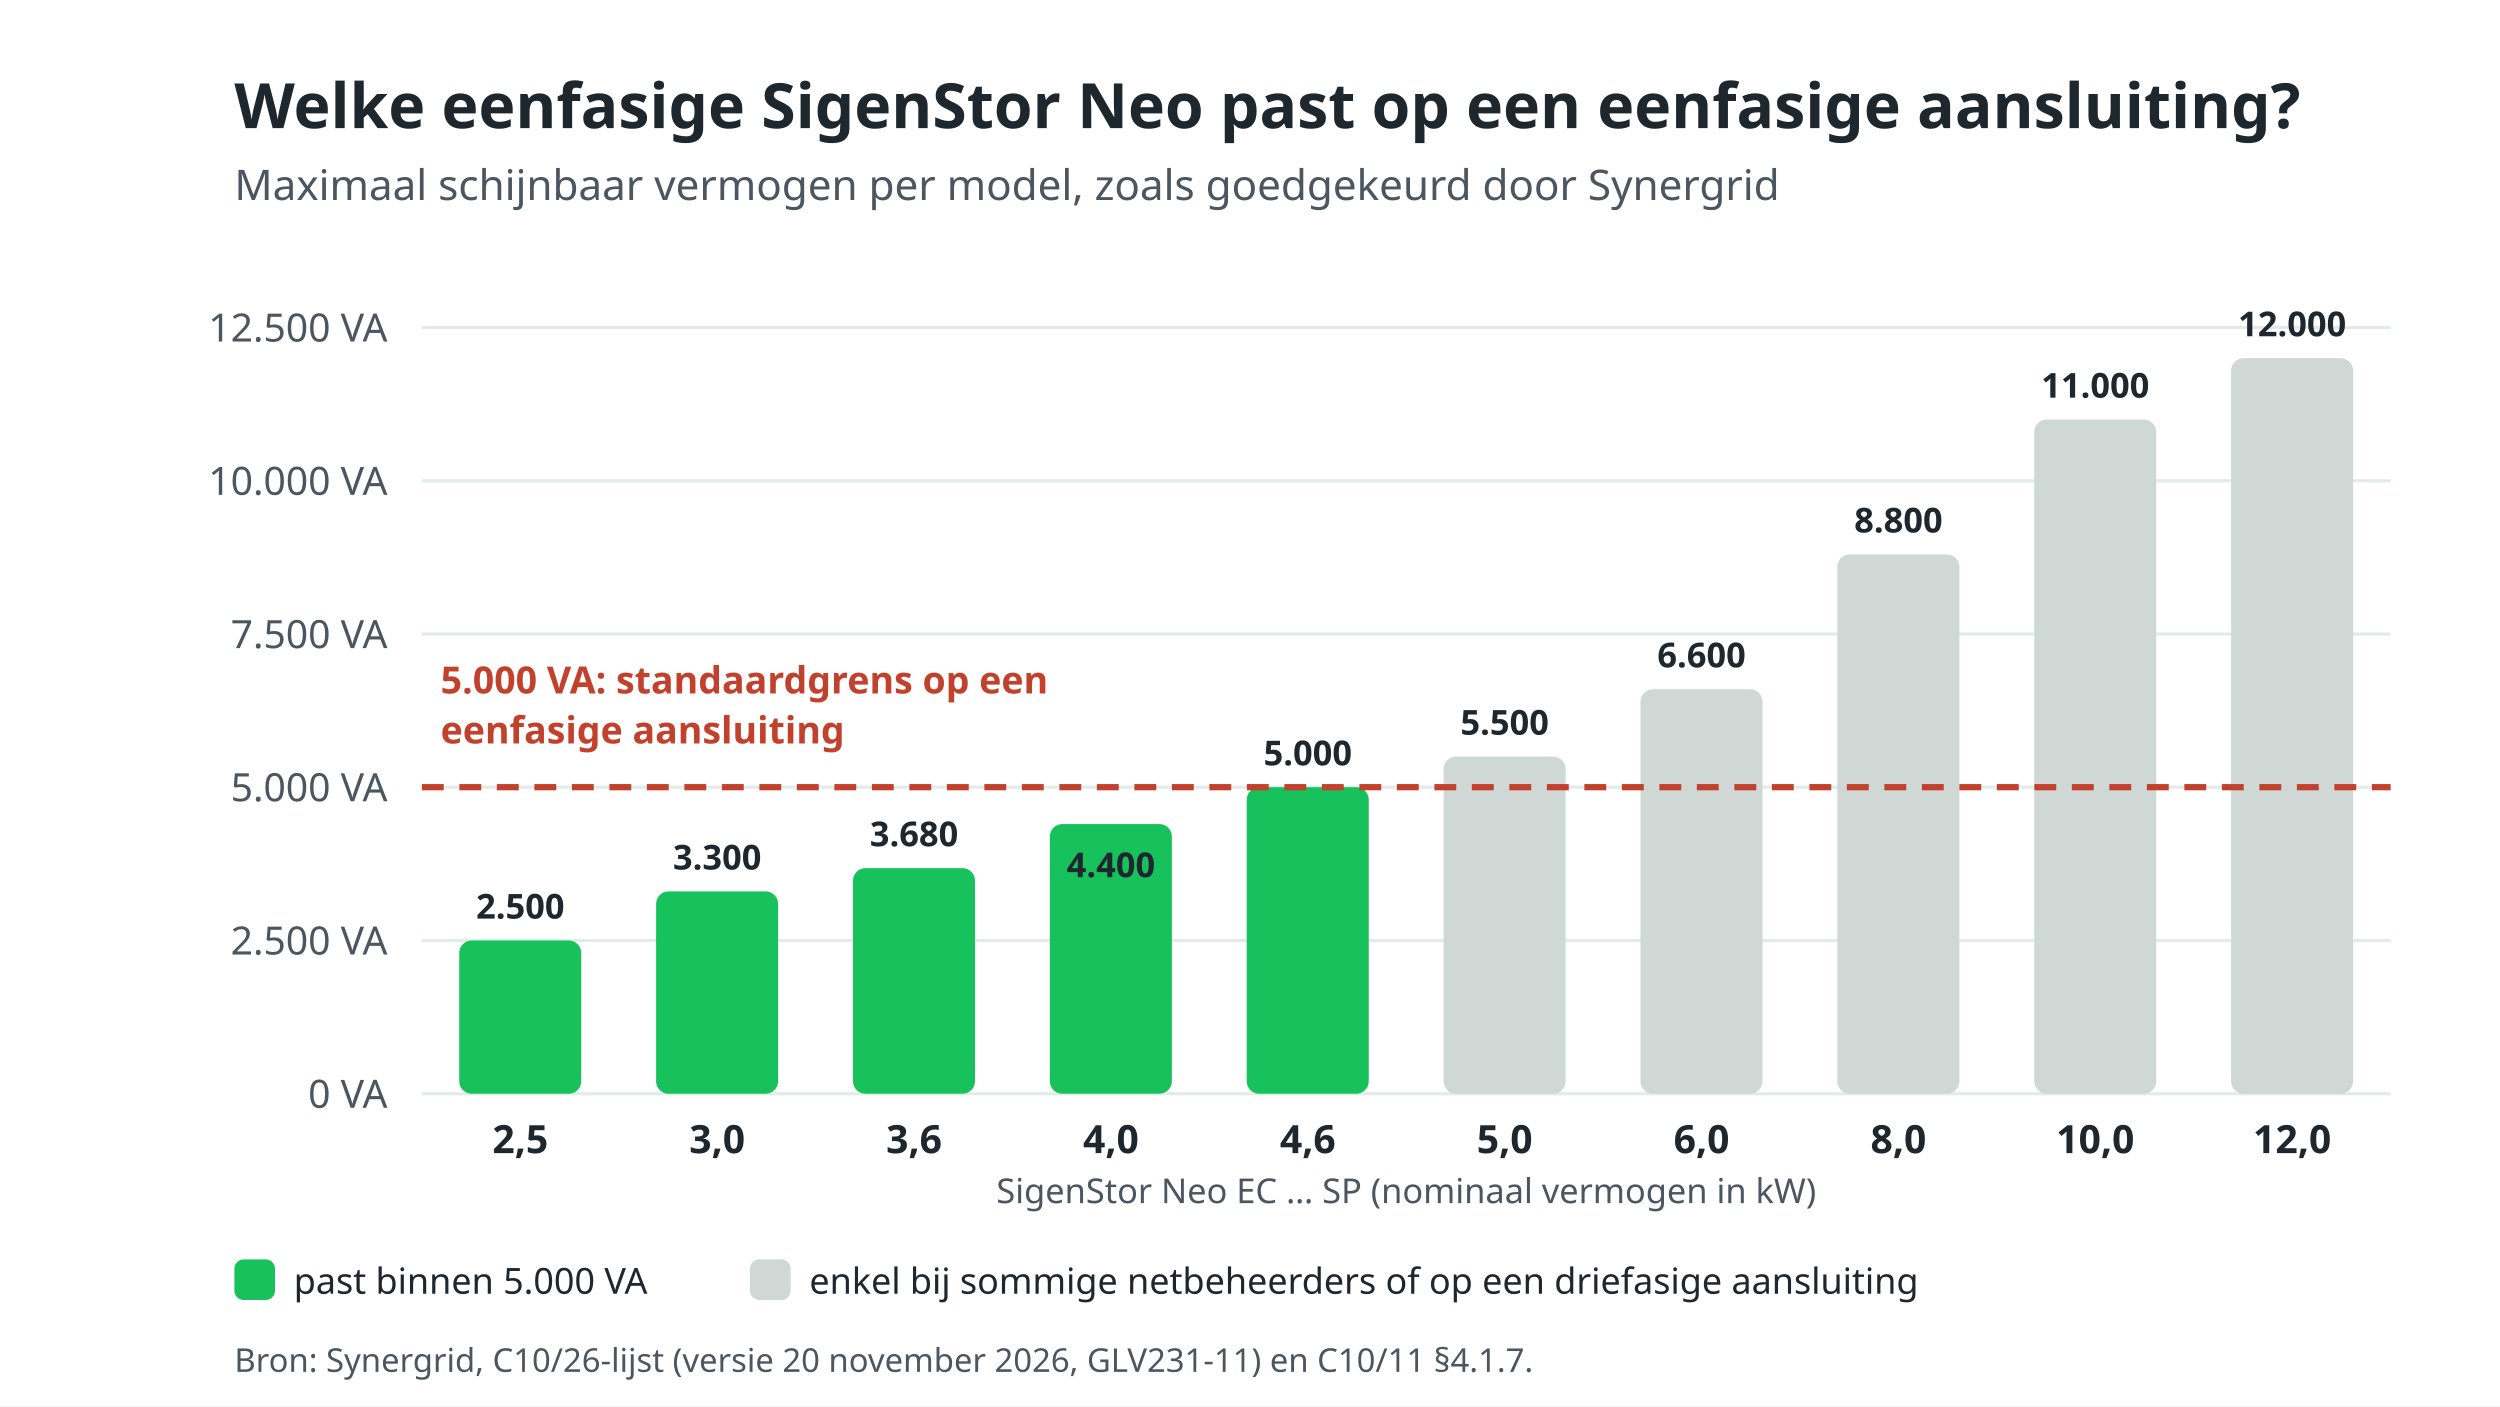
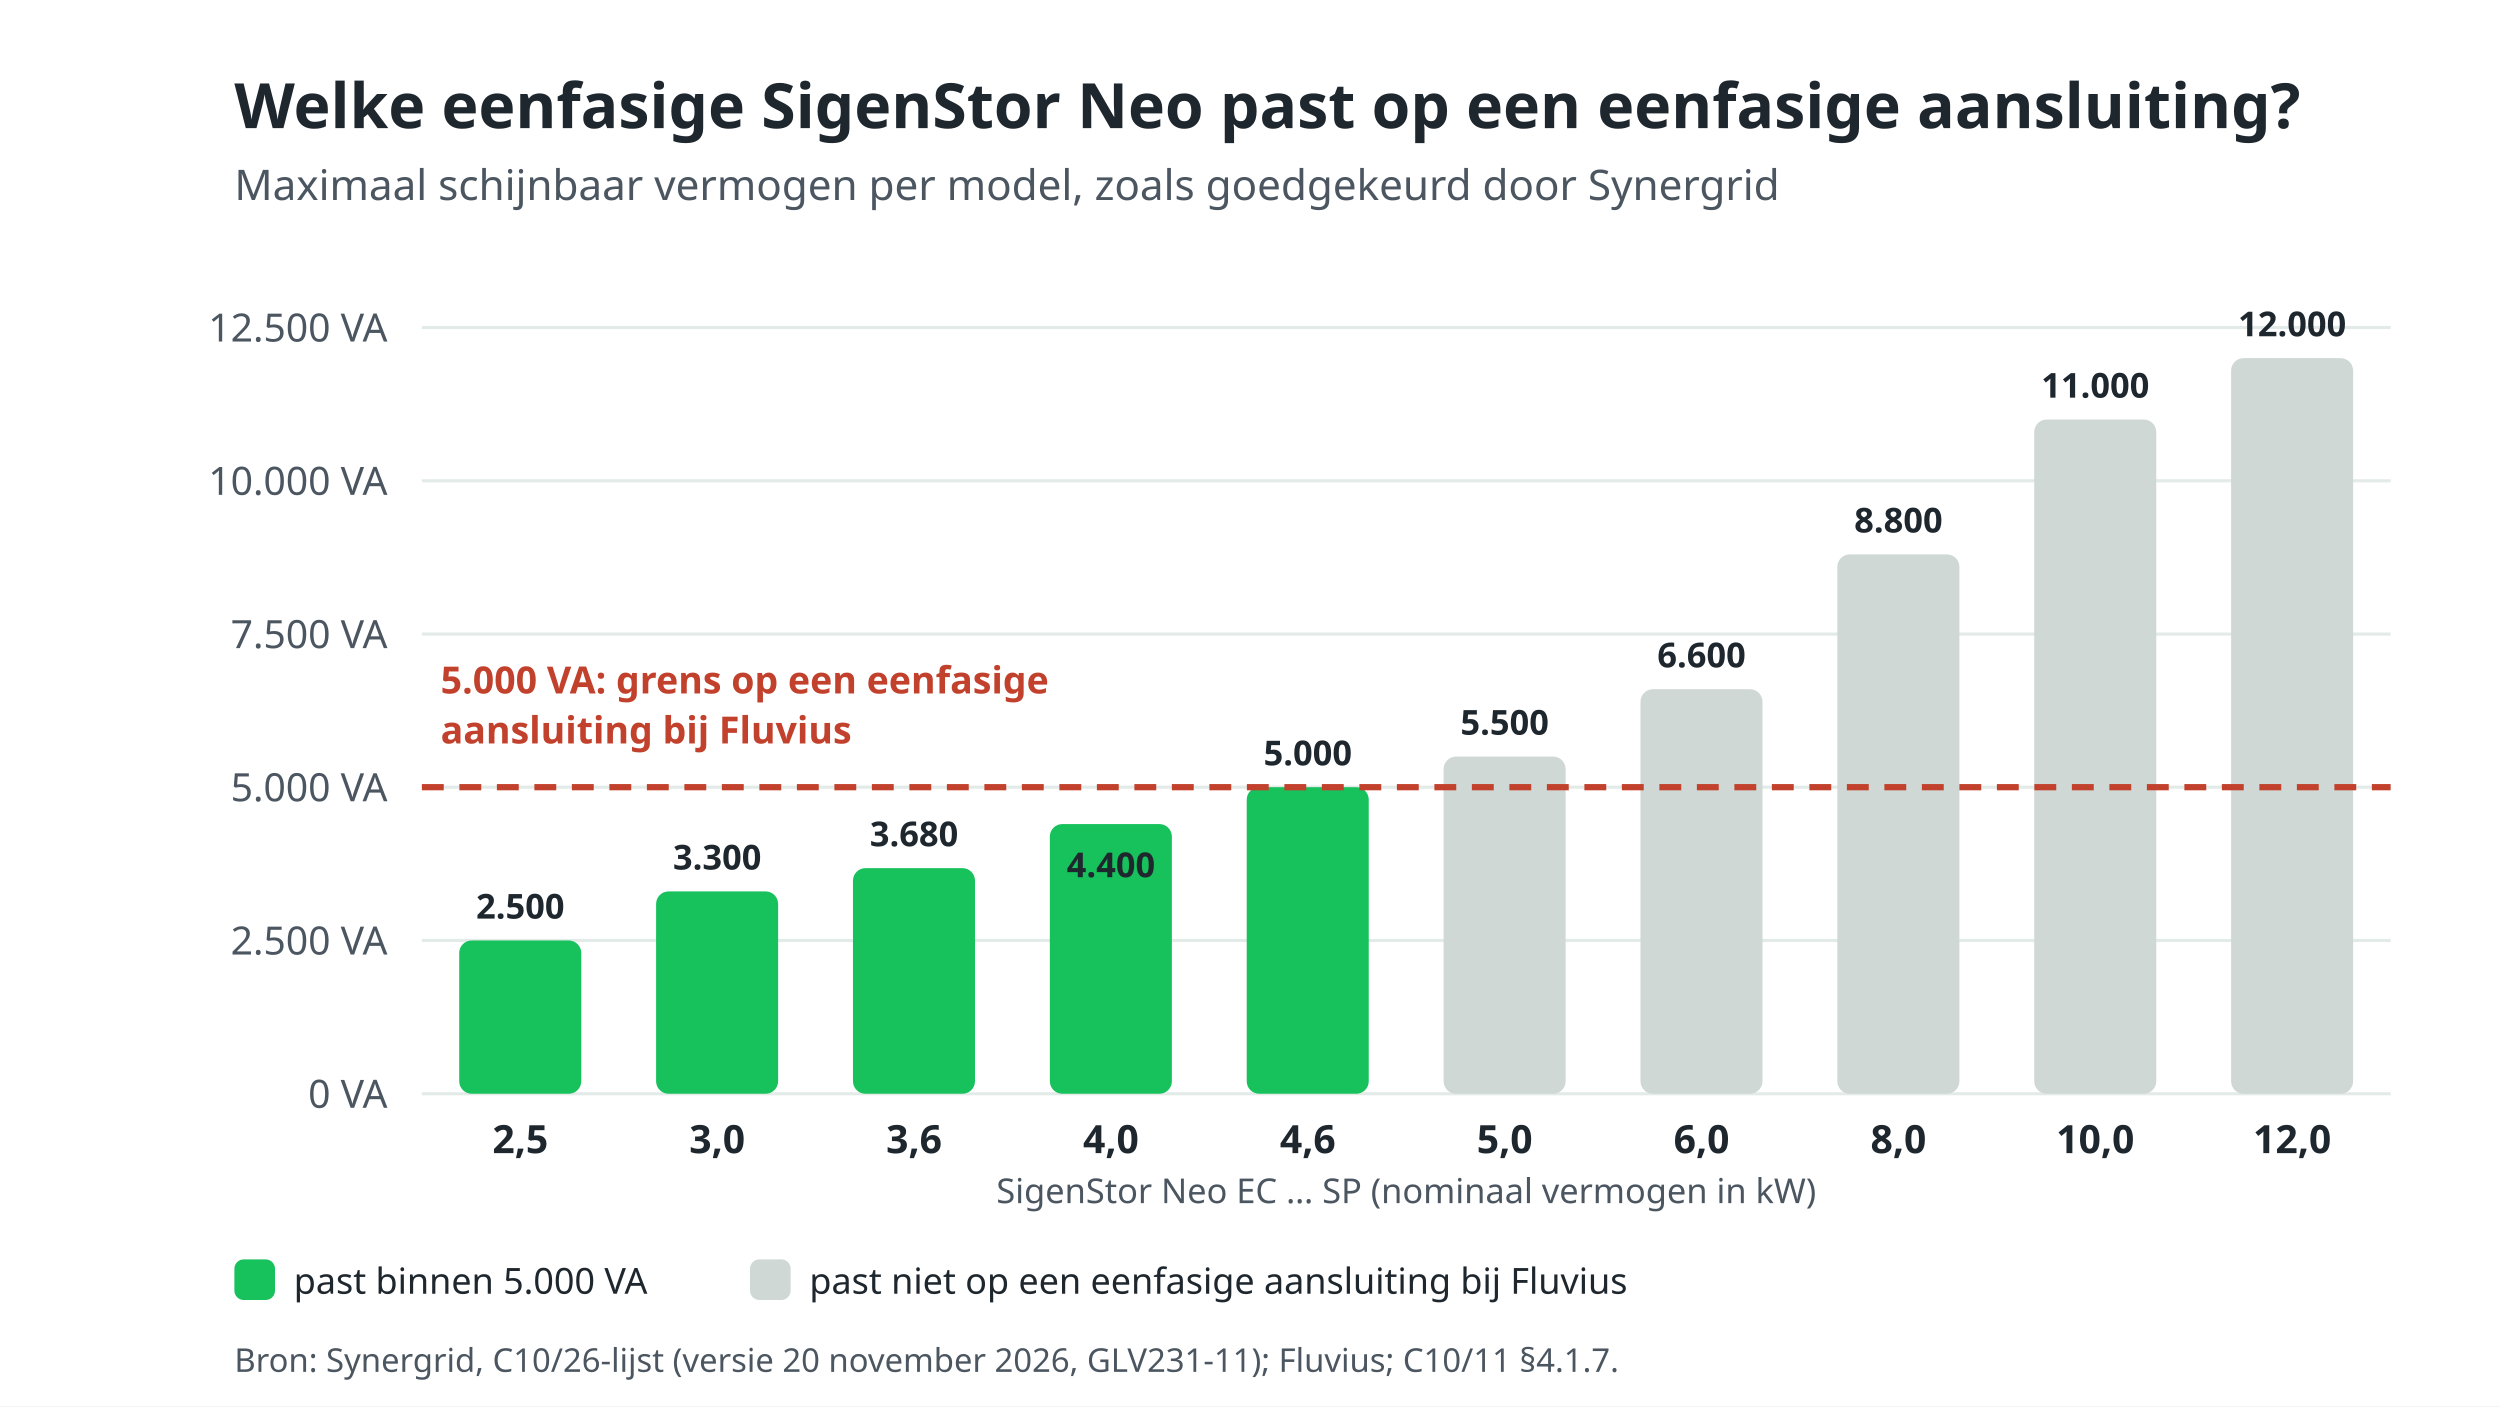
<svg xmlns="http://www.w3.org/2000/svg" viewBox="0 0 1600 900" width="1600" height="900" font-family="Instrument Sans, Segoe UI, sans-serif">
  <rect width="100%" height="100%" fill="#ffffff" />
  <text x="150" y="82" font-size="40" font-weight="650" fill="#1f272e">Welke eenfasige SigenStor Neo past op een eenfasige aansluiting?</text>
  <text x="150" y="128" font-size="27" fill="#4b5661">Maximaal schijnbaar vermogen per model, zoals goedgekeurd door Synergrid</text>
  <line x1="270" x2="1530" y1="700.0" y2="700.0" stroke="#e3ebe8" stroke-width="2" />
  <text x="248.0" y="709.0" font-size="25" fill="#4b5661" text-anchor="end">0 VA</text>
  <line x1="270" x2="1530" y1="601.9" y2="601.9" stroke="#e3ebe8" stroke-width="2" />
  <text x="248.0" y="610.9" font-size="25" fill="#4b5661" text-anchor="end">2.500 VA</text>
  <line x1="270" x2="1530" y1="503.8" y2="503.8" stroke="#e3ebe8" stroke-width="2" />
  <text x="248.0" y="512.8" font-size="25" fill="#4b5661" text-anchor="end">5.000 VA</text>
  <line x1="270" x2="1530" y1="405.8" y2="405.8" stroke="#e3ebe8" stroke-width="2" />
  <text x="248.0" y="414.8" font-size="25" fill="#4b5661" text-anchor="end">7.500 VA</text>
  <line x1="270" x2="1530" y1="307.7" y2="307.7" stroke="#e3ebe8" stroke-width="2" />
  <text x="248.0" y="316.7" font-size="25" fill="#4b5661" text-anchor="end">10.000 VA</text>
  <line x1="270" x2="1530" y1="209.6" y2="209.6" stroke="#e3ebe8" stroke-width="2" />
  <text x="248.0" y="218.6" font-size="25" fill="#4b5661" text-anchor="end">12.500 VA</text>
  <rect x="293.9" y="601.9" width="78.1" height="98.1" rx="8" fill="#17c15c" />
  <text x="333.0" y="587.9" font-size="22" fill="#1f272e" font-weight="600" text-anchor="middle">2.500</text>
  <text x="333.0" y="738.0" font-size="25" fill="#1f272e" font-weight="650" text-anchor="middle">2,5</text>
  <rect x="419.9" y="570.5" width="78.1" height="129.5" rx="8" fill="#17c15c" />
  <text x="459.0" y="556.5" font-size="22" fill="#1f272e" font-weight="600" text-anchor="middle">3.300</text>
  <text x="459.0" y="738.0" font-size="25" fill="#1f272e" font-weight="650" text-anchor="middle">3,0</text>
  <rect x="545.9" y="555.6" width="78.1" height="144.4" rx="8" fill="#17c15c" />
  <text x="585.0" y="541.6" font-size="22" fill="#1f272e" font-weight="600" text-anchor="middle">3.680</text>
  <text x="585.0" y="738.0" font-size="25" fill="#1f272e" font-weight="650" text-anchor="middle">3,6</text>
  <rect x="671.9" y="527.4" width="78.1" height="172.6" rx="8" fill="#17c15c" />
  <text x="711.0" y="561.4" font-size="22" fill="#1f272e" font-weight="650" text-anchor="middle">4.400</text>
  <text x="711.0" y="738.0" font-size="25" fill="#1f272e" font-weight="650" text-anchor="middle">4,0</text>
  <rect x="797.9" y="503.8" width="78.1" height="196.2" rx="8" fill="#17c15c" />
  <text x="837.0" y="489.8" font-size="22" fill="#1f272e" font-weight="600" text-anchor="middle">5.000</text>
  <text x="837.0" y="738.0" font-size="25" fill="#1f272e" font-weight="650" text-anchor="middle">4,6</text>
  <rect x="923.9" y="484.2" width="78.1" height="215.8" rx="8" fill="#cfd8d5" />
  <text x="963.0" y="470.2" font-size="22" fill="#1f272e" font-weight="600" text-anchor="middle">5.500</text>
  <text x="963.0" y="738.0" font-size="25" fill="#1f272e" font-weight="650" text-anchor="middle">5,0</text>
  <rect x="1049.9" y="441.1" width="78.1" height="258.9" rx="8" fill="#cfd8d5" />
  <text x="1089.0" y="427.1" font-size="22" fill="#1f272e" font-weight="600" text-anchor="middle">6.600</text>
  <text x="1089.0" y="738.0" font-size="25" fill="#1f272e" font-weight="650" text-anchor="middle">6,0</text>
  <rect x="1175.9" y="354.8" width="78.1" height="345.2" rx="8" fill="#cfd8d5" />
  <text x="1215.0" y="340.8" font-size="22" fill="#1f272e" font-weight="600" text-anchor="middle">8.800</text>
  <text x="1215.0" y="738.0" font-size="25" fill="#1f272e" font-weight="650" text-anchor="middle">8,0</text>
  <rect x="1301.9" y="268.5" width="78.1" height="431.5" rx="8" fill="#cfd8d5" />
  <text x="1341.0" y="254.5" font-size="22" fill="#1f272e" font-weight="600" text-anchor="middle">11.000</text>
  <text x="1341.0" y="738.0" font-size="25" fill="#1f272e" font-weight="650" text-anchor="middle">10,0</text>
  <rect x="1427.9" y="229.2" width="78.1" height="470.8" rx="8" fill="#cfd8d5" />
  <text x="1467.0" y="215.2" font-size="22" fill="#1f272e" font-weight="600" text-anchor="middle">12.000</text>
  <text x="1467.0" y="738.0" font-size="25" fill="#1f272e" font-weight="650" text-anchor="middle">12,0</text>
  <text x="900.0" y="770.0" font-size="22" fill="#4b5661" text-anchor="middle">SigenStor Neo EC … SP (nominaal vermogen in kW)</text>
  <line x1="270" x2="1530" y1="503.8" y2="503.8" stroke="#c2412d" stroke-width="4" stroke-dasharray="14 10" />
-   <text x="282.0" y="443.8" font-size="24" fill="#c2412d" font-weight="650">5.000 VA: standaardgrens op een</text>
-   <text x="282.0" y="475.8" font-size="24" fill="#c2412d" font-weight="650">eenfasige aansluiting</text>
+   <text x="282.0" y="443.8" font-size="24" fill="#c2412d" font-weight="650">5.000 VA: grens op een eenfasige</text>
+   <text x="282.0" y="475.8" font-size="24" fill="#c2412d" font-weight="650">aansluiting bij Fluvius</text>
  <rect x="150" y="806" width="26" height="26" rx="6" fill="#17c15c" />
  <text x="188.0" y="828.0" font-size="23" fill="#1f272e">past binnen 5.000 VA</text>
  <rect x="480" y="806" width="26" height="26" rx="6" fill="#cfd8d5" />
-   <text x="518.0" y="828.0" font-size="23" fill="#1f272e">enkel bij sommige netbeheerders of op een driefasige aansluiting</text>
-   <text x="150.0" y="878.0" font-size="21" fill="#4b5661">Bron: Synergrid, C10/26-lijst (versie 20 november 2026, GLV231-11) en C10/11 §4.1.7.</text>
+   <text x="518.0" y="828.0" font-size="23" fill="#1f272e">past niet op een eenfasige aansluiting bij Fluvius</text>
+   <text x="150.0" y="878.0" font-size="21" fill="#4b5661">Bron: Synergrid, C10/26-lijst (versie 20 november 2026, GLV231-11); Fluvius; C10/11 §4.1.7.</text>
</svg>
